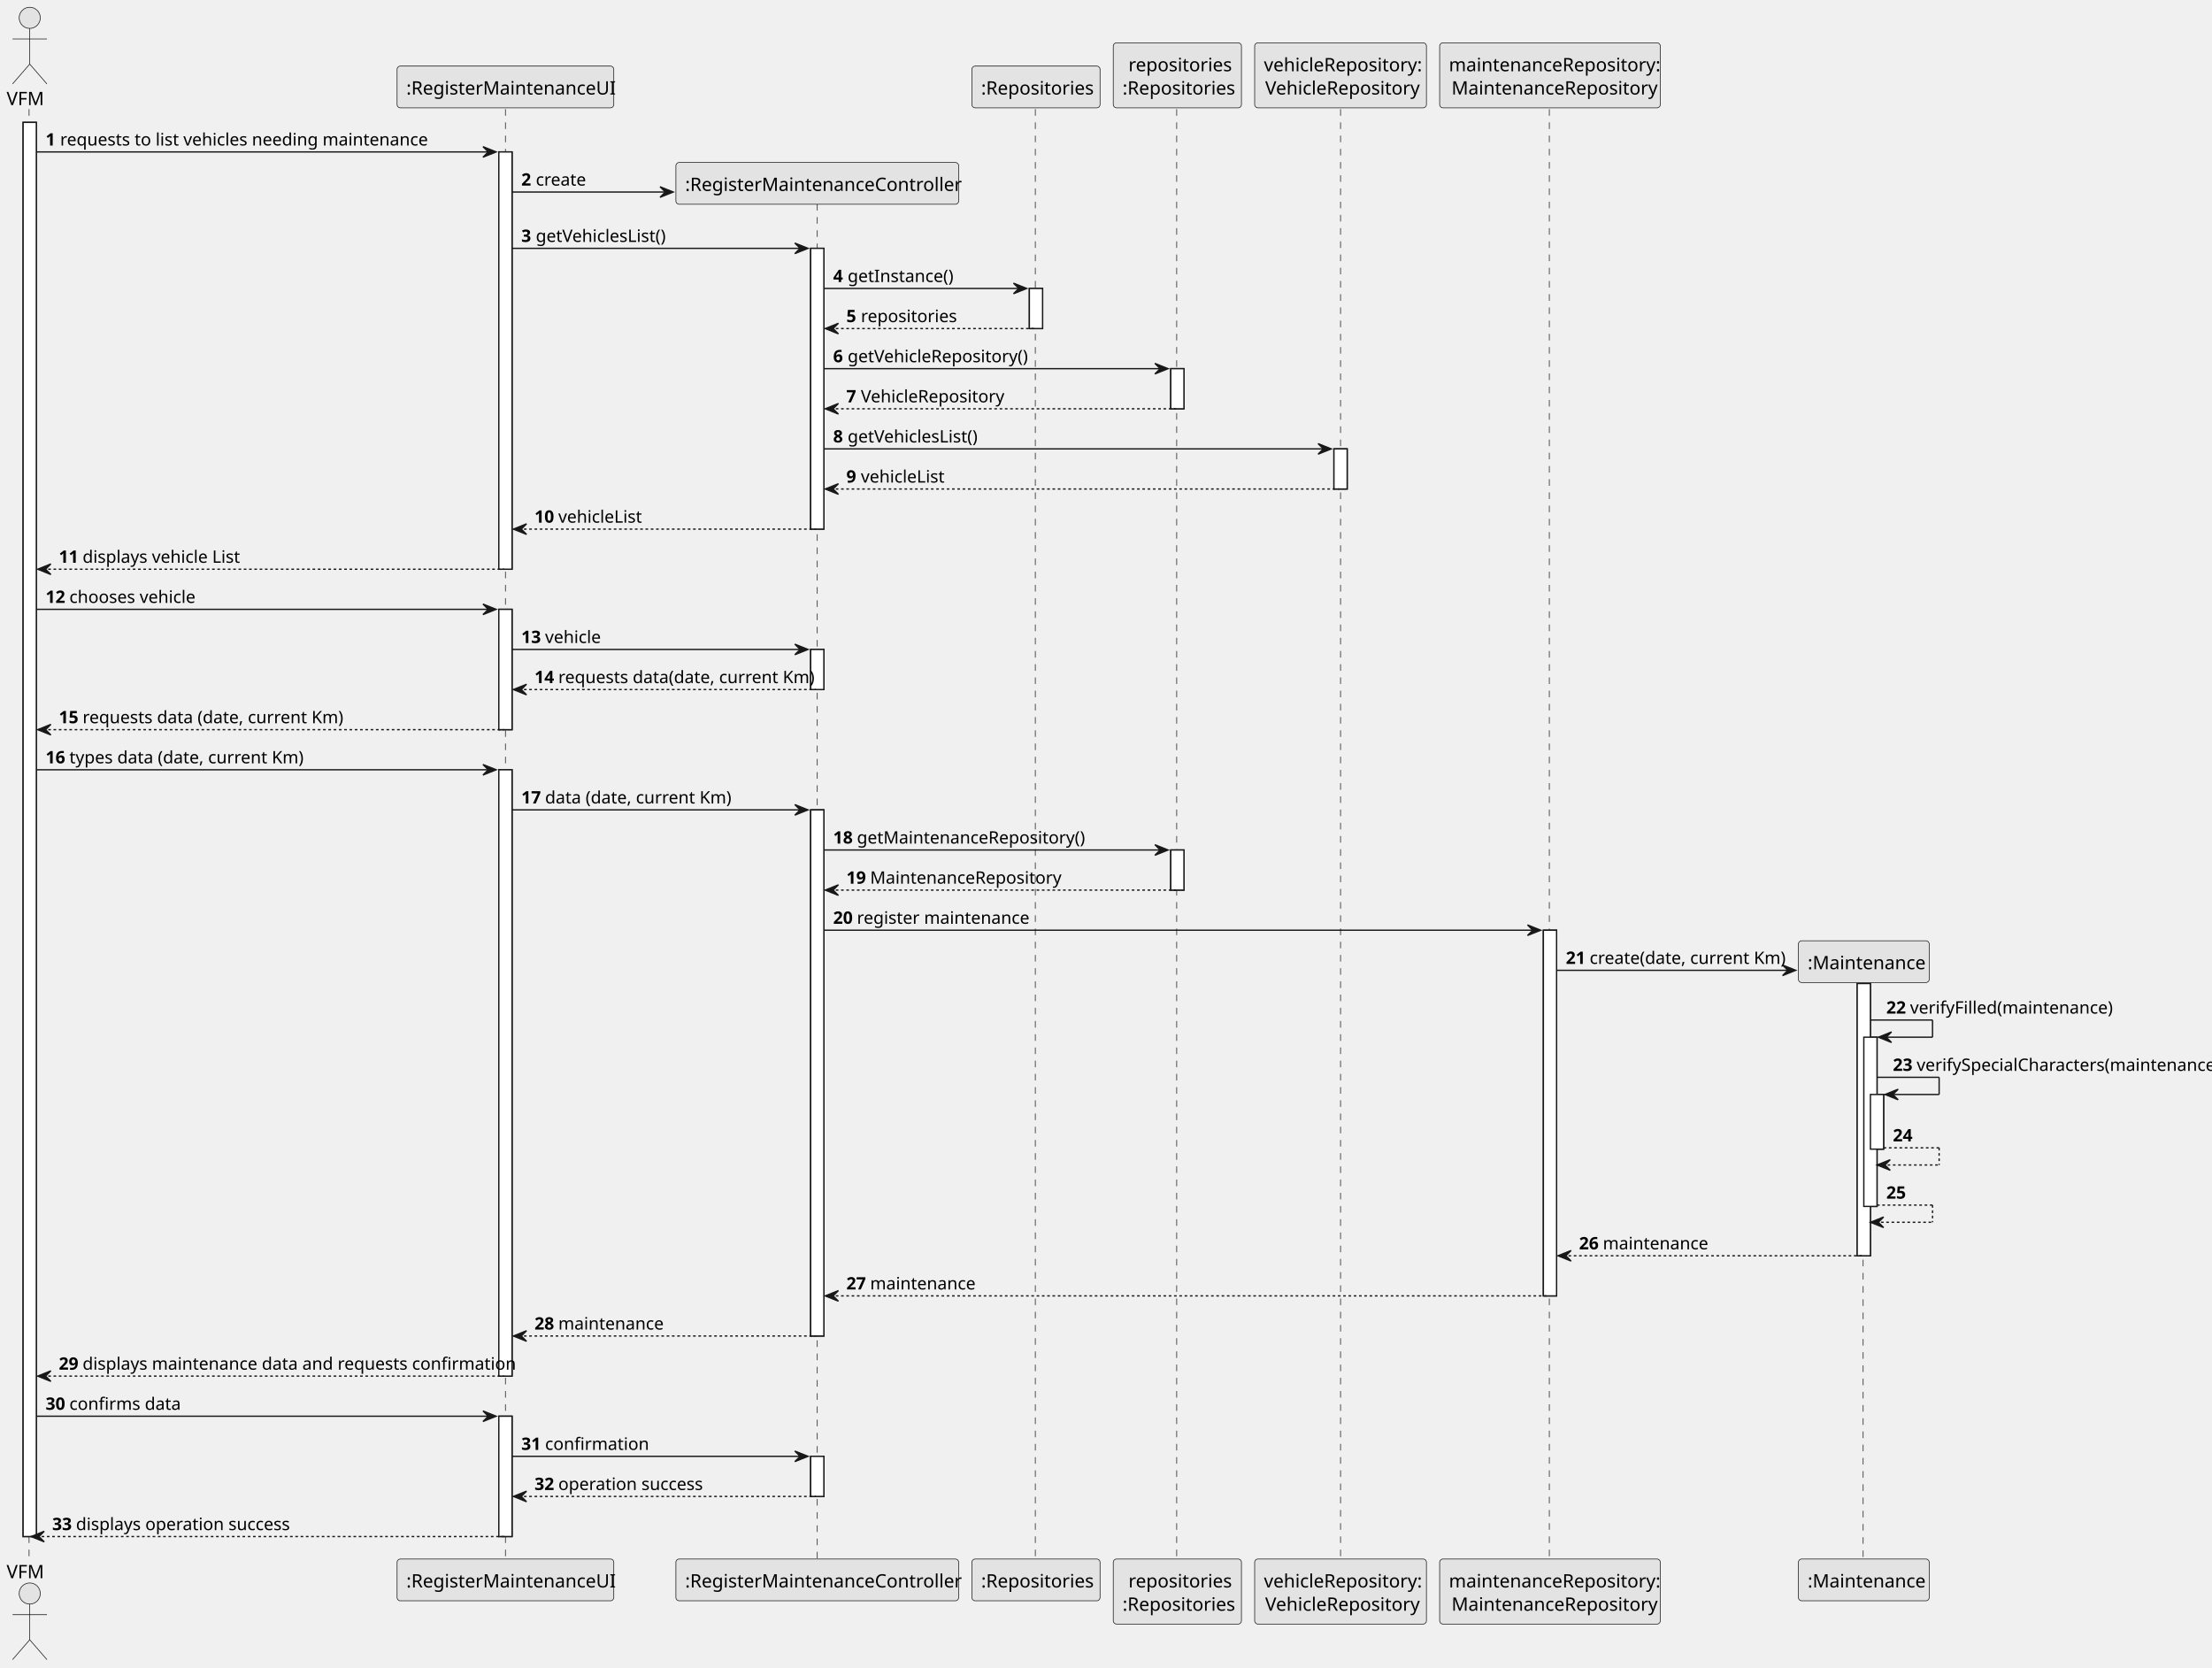
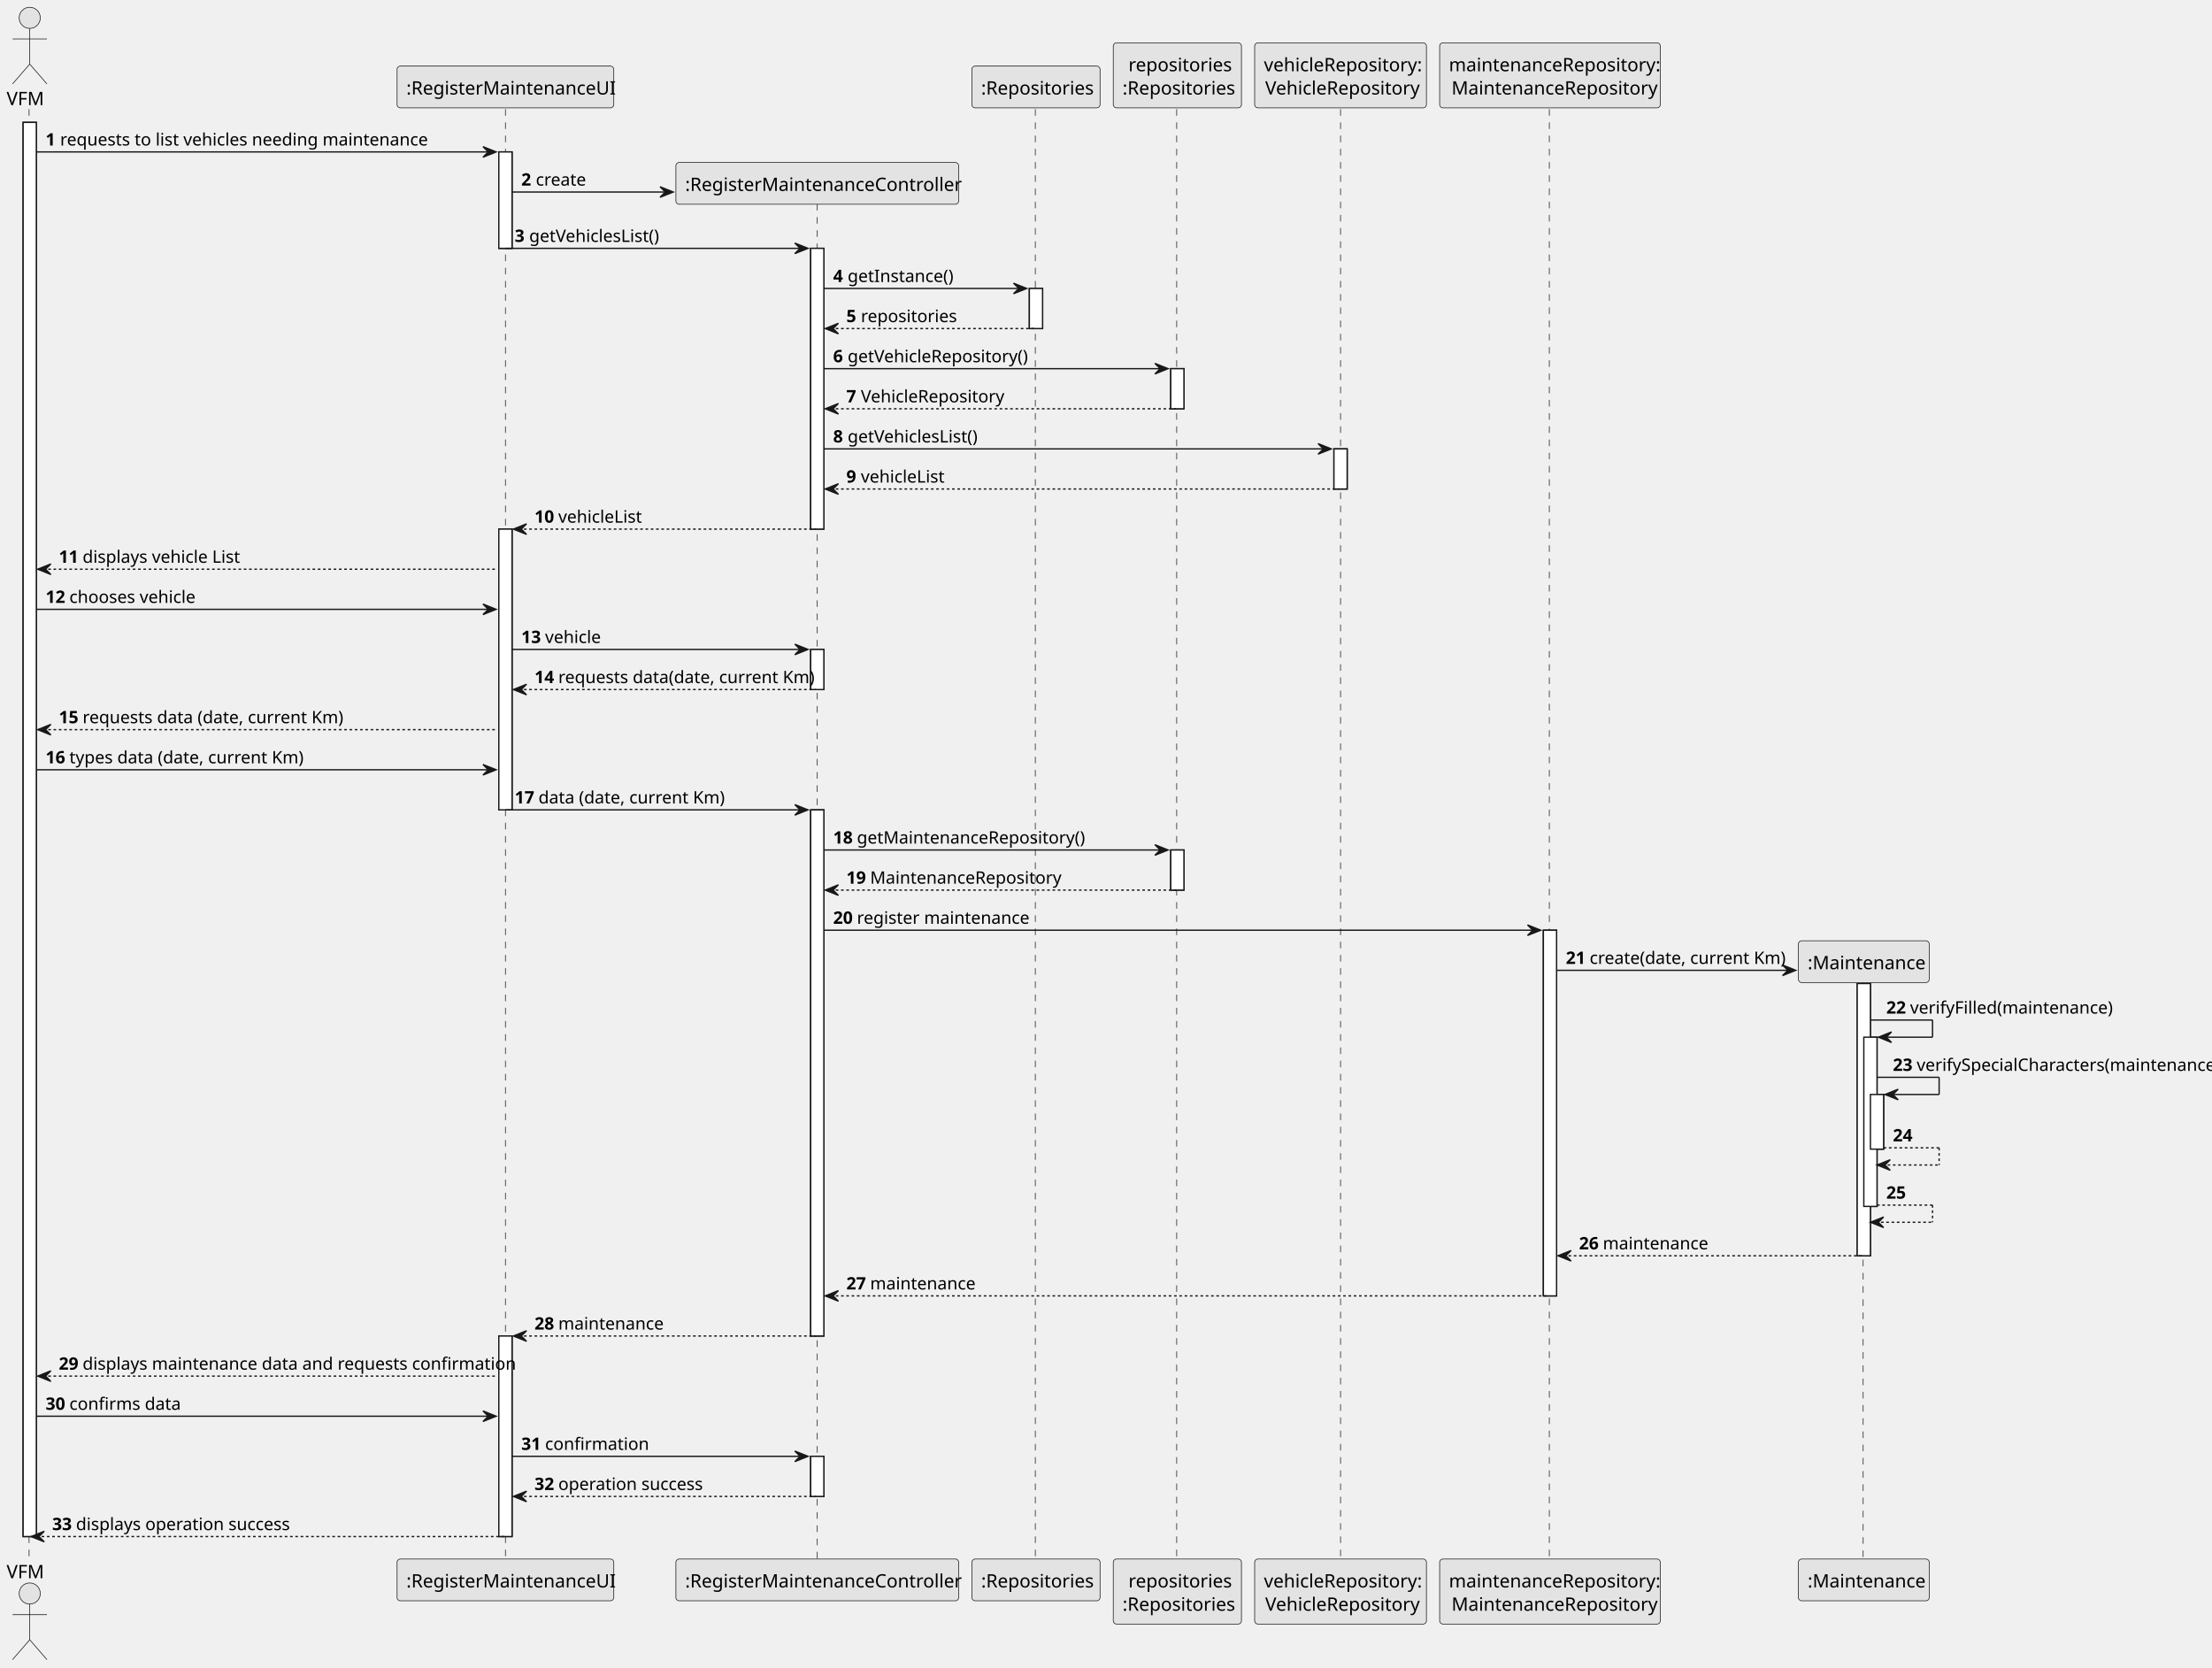
<svg xmlns="http://www.w3.org/2000/svg" contentStyleType="text/css" height="1262px" preserveAspectRatio="none" style="width:1674px;height:1262px;background:#FFFFFF;" version="1.1" viewBox="0 0 1674 1262" width="1674px" zoomAndPan="magnify">
  <defs />
  <g>
    <rect fill="#FFFFFF" height="1070.117" style="stroke:#181818;stroke-width:1.0;" width="10" x="17.5" y="92.609" />
-     <rect fill="#FFFFFF" height="315.773" style="stroke:#181818;stroke-width:1.0;" width="10" x="377.5" y="114.961" />
-     <rect fill="#FFFFFF" height="91.055" style="stroke:#181818;stroke-width:1.0;" width="10" x="377.5" y="461.086" />
-     <rect fill="#FFFFFF" height="458.828" style="stroke:#181818;stroke-width:1.0;" width="10" x="377.5" y="582.492" />
-     <rect fill="#FFFFFF" height="91.055" style="stroke:#181818;stroke-width:1.0;" width="10" x="377.5" y="1071.672" />
+     <rect fill="#FFFFFF" height="72.961" style="stroke:#181818;stroke-width:1.0;" width="10" x="377.5" y="114.961" />
+     <rect fill="#FFFFFF" height="212.461" style="stroke:#181818;stroke-width:1.0;" width="10" x="377.5" y="400.383" />
+     <rect fill="#FFFFFF" height="151.758" style="stroke:#181818;stroke-width:1.0;" width="10" x="377.5" y="1010.969" />
    <rect fill="#FFFFFF" height="212.461" style="stroke:#181818;stroke-width:1.0;" width="10" x="613.5" y="187.922" />
    <rect fill="#FFFFFF" height="30.352" style="stroke:#181818;stroke-width:1.0;" width="10" x="613.5" y="491.438" />
    <rect fill="#FFFFFF" height="398.125" style="stroke:#181818;stroke-width:1.0;" width="10" x="613.5" y="612.844" />
    <rect fill="#FFFFFF" height="30.352" style="stroke:#181818;stroke-width:1.0;" width="10" x="613.5" y="1102.023" />
    <rect fill="#FFFFFF" height="30.352" style="stroke:#181818;stroke-width:1.0;" width="10" x="779" y="218.273" />
    <rect fill="#FFFFFF" height="30.352" style="stroke:#181818;stroke-width:1.0;" width="10" x="886" y="278.977" />
    <rect fill="#FFFFFF" height="30.352" style="stroke:#181818;stroke-width:1.0;" width="10" x="886" y="643.195" />
    <rect fill="#FFFFFF" height="30.352" style="stroke:#181818;stroke-width:1.0;" width="10" x="1009.5" y="339.68" />
    <rect fill="#FFFFFF" height="276.719" style="stroke:#181818;stroke-width:1.0;" width="10" x="1168" y="703.898" />
    <rect fill="#FFFFFF" height="206.016" style="stroke:#181818;stroke-width:1.0;" width="10" x="1405.5" y="744.25" />
    <rect fill="#FFFFFF" height="128.055" style="stroke:#181818;stroke-width:1.0;" width="10" x="1410.5" y="784.859" />
    <rect fill="#FFFFFF" height="41.352" style="stroke:#181818;stroke-width:1.0;" width="10" x="1415.5" y="828.211" />
    <line style="stroke:#181818;stroke-width:0.5;stroke-dasharray:5.0,5.0;" x1="22" x2="22" y1="82.609" y2="1180.727" />
    <line style="stroke:#181818;stroke-width:0.5;stroke-dasharray:5.0,5.0;" x1="382.5" x2="382.5" y1="82.609" y2="1180.727" />
    <line style="stroke:#181818;stroke-width:0.5;stroke-dasharray:5.0,5.0;" x1="618.5" x2="618.5" y1="154.266" y2="1180.727" />
    <line style="stroke:#181818;stroke-width:0.5;stroke-dasharray:5.0,5.0;" x1="783.5" x2="783.5" y1="82.609" y2="1180.727" />
    <line style="stroke:#181818;stroke-width:0.5;stroke-dasharray:5.0,5.0;" x1="890.5" x2="890.5" y1="82.609" y2="1180.727" />
    <line style="stroke:#181818;stroke-width:0.5;stroke-dasharray:5.0,5.0;" x1="1014.5" x2="1014.5" y1="82.609" y2="1180.727" />
    <line style="stroke:#181818;stroke-width:0.5;stroke-dasharray:5.0,5.0;" x1="1172.5" x2="1172.5" y1="82.609" y2="1180.727" />
    <line style="stroke:#181818;stroke-width:0.5;stroke-dasharray:5.0,5.0;" x1="1410" x2="1410" y1="743.203" y2="1180.727" />
    <text fill="#000000" font-family="sans-serif" font-size="14" lengthAdjust="spacing" textLength="29" x="5" y="79.533">VFM</text>
    <ellipse cx="22.5" cy="13.5" fill="#E3E3E3" rx="8" ry="8" style="stroke:#181818;stroke-width:0.5;" />
    <path d="M22.5,21.5 L22.5,48.5 M9.5,29.5 L35.5,29.5 M22.5,48.5 L9.5,63.5 M22.5,48.5 L35.5,63.5 " fill="none" style="stroke:#181818;stroke-width:0.5;" />
    <text fill="#000000" font-family="sans-serif" font-size="14" lengthAdjust="spacing" textLength="29" x="5" y="1194.26">VFM</text>
    <ellipse cx="22.5" cy="1205.836" fill="#E3E3E3" rx="8" ry="8" style="stroke:#181818;stroke-width:0.5;" />
    <path d="M22.5,1213.836 L22.5,1240.836 M9.5,1221.836 L35.5,1221.836 M22.5,1240.836 L9.5,1255.836 M22.5,1240.836 L35.5,1255.836 " fill="none" style="stroke:#181818;stroke-width:0.5;" />
    <rect fill="#E3E3E3" height="31.609" rx="2.5" ry="2.5" style="stroke:#181818;stroke-width:0.5;" width="164" x="300.5" y="50" />
    <text fill="#000000" font-family="sans-serif" font-size="14" lengthAdjust="spacing" textLength="150" x="307.5" y="71.533">:RegisterMaintenanceUI</text>
    <rect fill="#E3E3E3" height="31.609" rx="2.5" ry="2.5" style="stroke:#181818;stroke-width:0.5;" width="164" x="300.5" y="1179.727" />
    <text fill="#000000" font-family="sans-serif" font-size="14" lengthAdjust="spacing" textLength="150" x="307.5" y="1201.26">:RegisterMaintenanceUI</text>
    <rect fill="#E3E3E3" height="31.609" rx="2.5" ry="2.5" style="stroke:#181818;stroke-width:0.5;" width="214" x="511.5" y="1179.727" />
    <text fill="#000000" font-family="sans-serif" font-size="14" lengthAdjust="spacing" textLength="200" x="518.5" y="1201.26">:RegisterMaintenanceController</text>
    <rect fill="#E3E3E3" height="31.609" rx="2.5" ry="2.5" style="stroke:#181818;stroke-width:0.5;" width="97" x="735.5" y="50" />
    <text fill="#000000" font-family="sans-serif" font-size="14" lengthAdjust="spacing" textLength="83" x="742.5" y="71.533">:Repositories</text>
    <rect fill="#E3E3E3" height="31.609" rx="2.5" ry="2.5" style="stroke:#181818;stroke-width:0.5;" width="97" x="735.5" y="1179.727" />
    <text fill="#000000" font-family="sans-serif" font-size="14" lengthAdjust="spacing" textLength="83" x="742.5" y="1201.26">:Repositories</text>
    <rect fill="#E3E3E3" height="49.219" rx="2.5" ry="2.5" style="stroke:#181818;stroke-width:0.5;" width="97" x="842.5" y="32.391" />
    <text fill="#000000" font-family="sans-serif" font-size="14" lengthAdjust="spacing" textLength="74" x="854" y="53.924">repositories</text>
    <text fill="#000000" font-family="sans-serif" font-size="14" lengthAdjust="spacing" textLength="83" x="849.5" y="71.533">:Repositories</text>
    <rect fill="#E3E3E3" height="49.219" rx="2.5" ry="2.5" style="stroke:#181818;stroke-width:0.5;" width="97" x="842.5" y="1179.727" />
    <text fill="#000000" font-family="sans-serif" font-size="14" lengthAdjust="spacing" textLength="74" x="854" y="1201.26">repositories</text>
    <text fill="#000000" font-family="sans-serif" font-size="14" lengthAdjust="spacing" textLength="83" x="849.5" y="1218.869">:Repositories</text>
    <rect fill="#E3E3E3" height="49.219" rx="2.5" ry="2.5" style="stroke:#181818;stroke-width:0.5;" width="130" x="949.5" y="32.391" />
    <text fill="#000000" font-family="sans-serif" font-size="14" lengthAdjust="spacing" textLength="116" x="956.5" y="53.924">vehicleRepository:</text>
    <text fill="#000000" font-family="sans-serif" font-size="14" lengthAdjust="spacing" textLength="114" x="957.5" y="71.533">VehicleRepository</text>
    <rect fill="#E3E3E3" height="49.219" rx="2.5" ry="2.5" style="stroke:#181818;stroke-width:0.5;" width="130" x="949.5" y="1179.727" />
    <text fill="#000000" font-family="sans-serif" font-size="14" lengthAdjust="spacing" textLength="116" x="956.5" y="1201.26">vehicleRepository:</text>
    <text fill="#000000" font-family="sans-serif" font-size="14" lengthAdjust="spacing" textLength="114" x="957.5" y="1218.869">VehicleRepository</text>
    <rect fill="#E3E3E3" height="49.219" rx="2.5" ry="2.5" style="stroke:#181818;stroke-width:0.5;" width="167" x="1089.5" y="32.391" />
    <text fill="#000000" font-family="sans-serif" font-size="14" lengthAdjust="spacing" textLength="153" x="1096.5" y="53.924">maintenanceRepository:</text>
    <text fill="#000000" font-family="sans-serif" font-size="14" lengthAdjust="spacing" textLength="149" x="1098.5" y="71.533">MaintenanceRepository</text>
    <rect fill="#E3E3E3" height="49.219" rx="2.5" ry="2.5" style="stroke:#181818;stroke-width:0.5;" width="167" x="1089.5" y="1179.727" />
    <text fill="#000000" font-family="sans-serif" font-size="14" lengthAdjust="spacing" textLength="153" x="1096.5" y="1201.26">maintenanceRepository:</text>
    <text fill="#000000" font-family="sans-serif" font-size="14" lengthAdjust="spacing" textLength="149" x="1098.5" y="1218.869">MaintenanceRepository</text>
    <rect fill="#E3E3E3" height="31.609" rx="2.5" ry="2.5" style="stroke:#181818;stroke-width:0.5;" width="99" x="1361" y="1179.727" />
    <text fill="#000000" font-family="sans-serif" font-size="14" lengthAdjust="spacing" textLength="85" x="1368" y="1201.26">:Maintenance</text>
    <rect fill="#FFFFFF" height="1070.117" style="stroke:#181818;stroke-width:1.0;" width="10" x="17.5" y="92.609" />
-     <rect fill="#FFFFFF" height="315.773" style="stroke:#181818;stroke-width:1.0;" width="10" x="377.5" y="114.961" />
-     <rect fill="#FFFFFF" height="91.055" style="stroke:#181818;stroke-width:1.0;" width="10" x="377.5" y="461.086" />
-     <rect fill="#FFFFFF" height="458.828" style="stroke:#181818;stroke-width:1.0;" width="10" x="377.5" y="582.492" />
-     <rect fill="#FFFFFF" height="91.055" style="stroke:#181818;stroke-width:1.0;" width="10" x="377.5" y="1071.672" />
+     <rect fill="#FFFFFF" height="72.961" style="stroke:#181818;stroke-width:1.0;" width="10" x="377.5" y="114.961" />
+     <rect fill="#FFFFFF" height="212.461" style="stroke:#181818;stroke-width:1.0;" width="10" x="377.5" y="400.383" />
+     <rect fill="#FFFFFF" height="151.758" style="stroke:#181818;stroke-width:1.0;" width="10" x="377.5" y="1010.969" />
    <rect fill="#FFFFFF" height="212.461" style="stroke:#181818;stroke-width:1.0;" width="10" x="613.5" y="187.922" />
    <rect fill="#FFFFFF" height="30.352" style="stroke:#181818;stroke-width:1.0;" width="10" x="613.5" y="491.438" />
    <rect fill="#FFFFFF" height="398.125" style="stroke:#181818;stroke-width:1.0;" width="10" x="613.5" y="612.844" />
    <rect fill="#FFFFFF" height="30.352" style="stroke:#181818;stroke-width:1.0;" width="10" x="613.5" y="1102.023" />
    <rect fill="#FFFFFF" height="30.352" style="stroke:#181818;stroke-width:1.0;" width="10" x="779" y="218.273" />
    <rect fill="#FFFFFF" height="30.352" style="stroke:#181818;stroke-width:1.0;" width="10" x="886" y="278.977" />
    <rect fill="#FFFFFF" height="30.352" style="stroke:#181818;stroke-width:1.0;" width="10" x="886" y="643.195" />
    <rect fill="#FFFFFF" height="30.352" style="stroke:#181818;stroke-width:1.0;" width="10" x="1009.5" y="339.68" />
    <rect fill="#FFFFFF" height="276.719" style="stroke:#181818;stroke-width:1.0;" width="10" x="1168" y="703.898" />
    <rect fill="#FFFFFF" height="206.016" style="stroke:#181818;stroke-width:1.0;" width="10" x="1405.5" y="744.25" />
    <rect fill="#FFFFFF" height="128.055" style="stroke:#181818;stroke-width:1.0;" width="10" x="1410.5" y="784.859" />
    <rect fill="#FFFFFF" height="41.352" style="stroke:#181818;stroke-width:1.0;" width="10" x="1415.5" y="828.211" />
    <polygon fill="#181818" points="365.5,110.961,375.5,114.961,365.5,118.961,369.5,114.961" style="stroke:#181818;stroke-width:1.0;" />
    <line style="stroke:#181818;stroke-width:1.0;" x1="27.5" x2="371.5" y1="114.961" y2="114.961" />
    <text fill="#000000" font-family="sans-serif" font-size="13" font-weight="bold" lengthAdjust="spacing" textLength="7" x="34.5" y="110.105">1</text>
    <text fill="#000000" font-family="sans-serif" font-size="13" lengthAdjust="spacing" textLength="263" x="45.5" y="110.105">requests to list vehicles needing maintenance</text>
    <polygon fill="#181818" points="499.5,141.312,509.5,145.312,499.5,149.312,503.5,145.312" style="stroke:#181818;stroke-width:1.0;" />
    <line style="stroke:#181818;stroke-width:1.0;" x1="387.5" x2="505.5" y1="145.312" y2="145.312" />
    <text fill="#000000" font-family="sans-serif" font-size="13" font-weight="bold" lengthAdjust="spacing" textLength="7" x="394.5" y="140.456">2</text>
    <text fill="#000000" font-family="sans-serif" font-size="13" lengthAdjust="spacing" textLength="36" x="405.5" y="140.456">create</text>
    <rect fill="#E3E3E3" height="31.609" rx="2.5" ry="2.5" style="stroke:#181818;stroke-width:0.5;" width="214" x="511.5" y="122.961" />
    <text fill="#000000" font-family="sans-serif" font-size="14" lengthAdjust="spacing" textLength="200" x="518.5" y="144.494">:RegisterMaintenanceController</text>
    <polygon fill="#181818" points="601.5,183.922,611.5,187.922,601.5,191.922,605.5,187.922" style="stroke:#181818;stroke-width:1.0;" />
-     <line style="stroke:#181818;stroke-width:1.0;" x1="387.5" x2="607.5" y1="187.922" y2="187.922" />
-     <text fill="#000000" font-family="sans-serif" font-size="13" font-weight="bold" lengthAdjust="spacing" textLength="7" x="394.5" y="183.065">3</text>
-     <text fill="#000000" font-family="sans-serif" font-size="13" lengthAdjust="spacing" textLength="97" x="405.5" y="183.065">getVehiclesList()</text>
+     <line style="stroke:#181818;stroke-width:1.0;" x1="382.5" x2="607.5" y1="187.922" y2="187.922" />
+     <text fill="#000000" font-family="sans-serif" font-size="13" font-weight="bold" lengthAdjust="spacing" textLength="7" x="389.5" y="183.065">3</text>
+     <text fill="#000000" font-family="sans-serif" font-size="13" lengthAdjust="spacing" textLength="97" x="400.5" y="183.065">getVehiclesList()</text>
    <polygon fill="#181818" points="767,214.273,777,218.273,767,222.273,771,218.273" style="stroke:#181818;stroke-width:1.0;" />
    <line style="stroke:#181818;stroke-width:1.0;" x1="623.5" x2="773" y1="218.273" y2="218.273" />
    <text fill="#000000" font-family="sans-serif" font-size="13" font-weight="bold" lengthAdjust="spacing" textLength="7" x="630.5" y="213.417">4</text>
    <text fill="#000000" font-family="sans-serif" font-size="13" lengthAdjust="spacing" textLength="75" x="641.5" y="213.417">getInstance()</text>
    <polygon fill="#181818" points="634.5,244.625,624.5,248.625,634.5,252.625,630.5,248.625" style="stroke:#181818;stroke-width:1.0;" />
    <line style="stroke:#181818;stroke-width:1.0;stroke-dasharray:2.0,2.0;" x1="628.5" x2="783" y1="248.625" y2="248.625" />
    <text fill="#000000" font-family="sans-serif" font-size="13" font-weight="bold" lengthAdjust="spacing" textLength="7" x="640.5" y="243.769">5</text>
    <text fill="#000000" font-family="sans-serif" font-size="13" lengthAdjust="spacing" textLength="67" x="651.5" y="243.769">repositories</text>
    <polygon fill="#181818" points="874,274.977,884,278.977,874,282.977,878,278.977" style="stroke:#181818;stroke-width:1.0;" />
    <line style="stroke:#181818;stroke-width:1.0;" x1="623.5" x2="880" y1="278.977" y2="278.977" />
    <text fill="#000000" font-family="sans-serif" font-size="13" font-weight="bold" lengthAdjust="spacing" textLength="7" x="630.5" y="274.12">6</text>
    <text fill="#000000" font-family="sans-serif" font-size="13" lengthAdjust="spacing" textLength="131" x="641.5" y="274.12">getVehicleRepository()</text>
    <polygon fill="#181818" points="634.5,305.328,624.5,309.328,634.5,313.328,630.5,309.328" style="stroke:#181818;stroke-width:1.0;" />
    <line style="stroke:#181818;stroke-width:1.0;stroke-dasharray:2.0,2.0;" x1="628.5" x2="890" y1="309.328" y2="309.328" />
    <text fill="#000000" font-family="sans-serif" font-size="13" font-weight="bold" lengthAdjust="spacing" textLength="7" x="640.5" y="304.472">7</text>
    <text fill="#000000" font-family="sans-serif" font-size="13" lengthAdjust="spacing" textLength="105" x="651.5" y="304.472">VehicleRepository</text>
    <polygon fill="#181818" points="997.5,335.68,1007.5,339.68,997.5,343.68,1001.5,339.68" style="stroke:#181818;stroke-width:1.0;" />
    <line style="stroke:#181818;stroke-width:1.0;" x1="623.5" x2="1003.5" y1="339.68" y2="339.68" />
    <text fill="#000000" font-family="sans-serif" font-size="13" font-weight="bold" lengthAdjust="spacing" textLength="7" x="630.5" y="334.823">8</text>
    <text fill="#000000" font-family="sans-serif" font-size="13" lengthAdjust="spacing" textLength="97" x="641.5" y="334.823">getVehiclesList()</text>
    <polygon fill="#181818" points="634.5,366.031,624.5,370.031,634.5,374.031,630.5,370.031" style="stroke:#181818;stroke-width:1.0;" />
    <line style="stroke:#181818;stroke-width:1.0;stroke-dasharray:2.0,2.0;" x1="628.5" x2="1013.5" y1="370.031" y2="370.031" />
    <text fill="#000000" font-family="sans-serif" font-size="13" font-weight="bold" lengthAdjust="spacing" textLength="7" x="640.5" y="365.175">9</text>
    <text fill="#000000" font-family="sans-serif" font-size="13" lengthAdjust="spacing" textLength="60" x="651.5" y="365.175">vehicleList</text>
    <polygon fill="#181818" points="398.5,396.383,388.5,400.383,398.5,404.383,394.5,400.383" style="stroke:#181818;stroke-width:1.0;" />
    <line style="stroke:#181818;stroke-width:1.0;stroke-dasharray:2.0,2.0;" x1="392.5" x2="617.5" y1="400.383" y2="400.383" />
    <text fill="#000000" font-family="sans-serif" font-size="13" font-weight="bold" lengthAdjust="spacing" textLength="14" x="404.5" y="395.526">10</text>
    <text fill="#000000" font-family="sans-serif" font-size="13" lengthAdjust="spacing" textLength="60" x="422.5" y="395.526">vehicleList</text>
    <polygon fill="#181818" points="38.5,426.734,28.5,430.734,38.5,434.734,34.5,430.734" style="stroke:#181818;stroke-width:1.0;" />
-     <line style="stroke:#181818;stroke-width:1.0;stroke-dasharray:2.0,2.0;" x1="32.5" x2="381.5" y1="430.734" y2="430.734" />
+     <line style="stroke:#181818;stroke-width:1.0;stroke-dasharray:2.0,2.0;" x1="32.5" x2="376.5" y1="430.734" y2="430.734" />
    <text fill="#000000" font-family="sans-serif" font-size="13" font-weight="bold" lengthAdjust="spacing" textLength="14" x="44.5" y="425.878">11</text>
    <text fill="#000000" font-family="sans-serif" font-size="13" lengthAdjust="spacing" textLength="116" x="62.5" y="425.878">displays vehicle List</text>
    <polygon fill="#181818" points="365.5,457.086,375.5,461.086,365.5,465.086,369.5,461.086" style="stroke:#181818;stroke-width:1.0;" />
    <line style="stroke:#181818;stroke-width:1.0;" x1="27.5" x2="371.5" y1="461.086" y2="461.086" />
    <text fill="#000000" font-family="sans-serif" font-size="13" font-weight="bold" lengthAdjust="spacing" textLength="14" x="34.5" y="456.229">12</text>
    <text fill="#000000" font-family="sans-serif" font-size="13" lengthAdjust="spacing" textLength="92" x="52.5" y="456.229">chooses vehicle</text>
    <polygon fill="#181818" points="601.5,487.438,611.5,491.438,601.5,495.438,605.5,491.438" style="stroke:#181818;stroke-width:1.0;" />
    <line style="stroke:#181818;stroke-width:1.0;" x1="387.5" x2="607.5" y1="491.438" y2="491.438" />
    <text fill="#000000" font-family="sans-serif" font-size="13" font-weight="bold" lengthAdjust="spacing" textLength="14" x="394.5" y="486.581">13</text>
    <text fill="#000000" font-family="sans-serif" font-size="13" lengthAdjust="spacing" textLength="39" x="412.5" y="486.581">vehicle</text>
    <polygon fill="#181818" points="398.5,517.789,388.5,521.789,398.5,525.789,394.5,521.789" style="stroke:#181818;stroke-width:1.0;" />
    <line style="stroke:#181818;stroke-width:1.0;stroke-dasharray:2.0,2.0;" x1="392.5" x2="617.5" y1="521.789" y2="521.789" />
    <text fill="#000000" font-family="sans-serif" font-size="13" font-weight="bold" lengthAdjust="spacing" textLength="14" x="404.5" y="516.933">14</text>
    <text fill="#000000" font-family="sans-serif" font-size="13" lengthAdjust="spacing" textLength="184" x="422.5" y="516.933">requests data(date, current Km)</text>
    <polygon fill="#181818" points="38.5,548.141,28.5,552.141,38.5,556.141,34.5,552.141" style="stroke:#181818;stroke-width:1.0;" />
-     <line style="stroke:#181818;stroke-width:1.0;stroke-dasharray:2.0,2.0;" x1="32.5" x2="381.5" y1="552.141" y2="552.141" />
+     <line style="stroke:#181818;stroke-width:1.0;stroke-dasharray:2.0,2.0;" x1="32.5" x2="376.5" y1="552.141" y2="552.141" />
    <text fill="#000000" font-family="sans-serif" font-size="13" font-weight="bold" lengthAdjust="spacing" textLength="14" x="44.5" y="547.284">15</text>
    <text fill="#000000" font-family="sans-serif" font-size="13" lengthAdjust="spacing" textLength="188" x="62.5" y="547.284">requests data (date, current Km)</text>
    <polygon fill="#181818" points="365.5,578.492,375.5,582.492,365.5,586.492,369.5,582.492" style="stroke:#181818;stroke-width:1.0;" />
    <line style="stroke:#181818;stroke-width:1.0;" x1="27.5" x2="371.5" y1="582.492" y2="582.492" />
    <text fill="#000000" font-family="sans-serif" font-size="13" font-weight="bold" lengthAdjust="spacing" textLength="14" x="34.5" y="577.636">16</text>
    <text fill="#000000" font-family="sans-serif" font-size="13" lengthAdjust="spacing" textLength="170" x="52.5" y="577.636">types data (date, current Km)</text>
    <polygon fill="#181818" points="601.5,608.844,611.5,612.844,601.5,616.844,605.5,612.844" style="stroke:#181818;stroke-width:1.0;" />
-     <line style="stroke:#181818;stroke-width:1.0;" x1="387.5" x2="607.5" y1="612.844" y2="612.844" />
-     <text fill="#000000" font-family="sans-serif" font-size="13" font-weight="bold" lengthAdjust="spacing" textLength="14" x="394.5" y="607.987">17</text>
-     <text fill="#000000" font-family="sans-serif" font-size="13" lengthAdjust="spacing" textLength="134" x="412.5" y="607.987">data (date, current Km)</text>
+     <line style="stroke:#181818;stroke-width:1.0;" x1="382.5" x2="607.5" y1="612.844" y2="612.844" />
+     <text fill="#000000" font-family="sans-serif" font-size="13" font-weight="bold" lengthAdjust="spacing" textLength="14" x="389.5" y="607.987">17</text>
+     <text fill="#000000" font-family="sans-serif" font-size="13" lengthAdjust="spacing" textLength="134" x="407.5" y="607.987">data (date, current Km)</text>
    <polygon fill="#181818" points="874,639.195,884,643.195,874,647.195,878,643.195" style="stroke:#181818;stroke-width:1.0;" />
    <line style="stroke:#181818;stroke-width:1.0;" x1="623.5" x2="880" y1="643.195" y2="643.195" />
    <text fill="#000000" font-family="sans-serif" font-size="13" font-weight="bold" lengthAdjust="spacing" textLength="14" x="630.5" y="638.339">18</text>
    <text fill="#000000" font-family="sans-serif" font-size="13" lengthAdjust="spacing" textLength="162" x="648.5" y="638.339">getMaintenanceRepository()</text>
    <polygon fill="#181818" points="634.5,669.547,624.5,673.547,634.5,677.547,630.5,673.547" style="stroke:#181818;stroke-width:1.0;" />
    <line style="stroke:#181818;stroke-width:1.0;stroke-dasharray:2.0,2.0;" x1="628.5" x2="890" y1="673.547" y2="673.547" />
    <text fill="#000000" font-family="sans-serif" font-size="13" font-weight="bold" lengthAdjust="spacing" textLength="14" x="640.5" y="668.69">19</text>
    <text fill="#000000" font-family="sans-serif" font-size="13" lengthAdjust="spacing" textLength="136" x="658.5" y="668.69">MaintenanceRepository</text>
    <polygon fill="#181818" points="1156,699.898,1166,703.898,1156,707.898,1160,703.898" style="stroke:#181818;stroke-width:1.0;" />
    <line style="stroke:#181818;stroke-width:1.0;" x1="623.5" x2="1162" y1="703.898" y2="703.898" />
    <text fill="#000000" font-family="sans-serif" font-size="13" font-weight="bold" lengthAdjust="spacing" textLength="14" x="630.5" y="699.042">20</text>
    <text fill="#000000" font-family="sans-serif" font-size="13" lengthAdjust="spacing" textLength="121" x="648.5" y="699.042">register maintenance</text>
    <polygon fill="#181818" points="1349,730.25,1359,734.25,1349,738.25,1353,734.25" style="stroke:#181818;stroke-width:1.0;" />
    <line style="stroke:#181818;stroke-width:1.0;" x1="1178" x2="1355" y1="734.25" y2="734.25" />
    <text fill="#000000" font-family="sans-serif" font-size="13" font-weight="bold" lengthAdjust="spacing" textLength="14" x="1185" y="729.394">21</text>
    <text fill="#000000" font-family="sans-serif" font-size="13" lengthAdjust="spacing" textLength="141" x="1203" y="729.394">create(date, current Km)</text>
    <rect fill="#E3E3E3" height="31.609" rx="2.5" ry="2.5" style="stroke:#181818;stroke-width:0.5;" width="99" x="1361" y="711.898" />
    <text fill="#000000" font-family="sans-serif" font-size="14" lengthAdjust="spacing" textLength="85" x="1368" y="733.432">:Maintenance</text>
    <line style="stroke:#181818;stroke-width:1.0;" x1="1415.5" x2="1462.5" y1="771.859" y2="771.859" />
    <line style="stroke:#181818;stroke-width:1.0;" x1="1462.5" x2="1462.5" y1="771.859" y2="784.859" />
    <line style="stroke:#181818;stroke-width:1.0;" x1="1421.5" x2="1462.5" y1="784.859" y2="784.859" />
    <polygon fill="#181818" points="1431.5,780.859,1421.5,784.859,1431.5,788.859,1427.5,784.859" style="stroke:#181818;stroke-width:1.0;" />
    <text fill="#000000" font-family="sans-serif" font-size="13" font-weight="bold" lengthAdjust="spacing" textLength="14" x="1427.5" y="767.003">22</text>
    <text fill="#000000" font-family="sans-serif" font-size="13" lengthAdjust="spacing" textLength="142" x="1445.5" y="767.003">verifyFilled(maintenance)</text>
    <line style="stroke:#181818;stroke-width:1.0;" x1="1420.5" x2="1467.5" y1="815.211" y2="815.211" />
    <line style="stroke:#181818;stroke-width:1.0;" x1="1467.5" x2="1467.5" y1="815.211" y2="828.211" />
    <line style="stroke:#181818;stroke-width:1.0;" x1="1426.5" x2="1467.5" y1="828.211" y2="828.211" />
    <polygon fill="#181818" points="1436.5,824.211,1426.5,828.211,1436.5,832.211,1432.5,828.211" style="stroke:#181818;stroke-width:1.0;" />
    <text fill="#000000" font-family="sans-serif" font-size="13" font-weight="bold" lengthAdjust="spacing" textLength="14" x="1432.5" y="810.355">23</text>
    <text fill="#000000" font-family="sans-serif" font-size="13" lengthAdjust="spacing" textLength="217" x="1450.5" y="810.355">verifySpecialCharacters(maintenance)</text>
    <line style="stroke:#181818;stroke-width:1.0;stroke-dasharray:2.0,2.0;" x1="1425.5" x2="1467.5" y1="868.562" y2="868.562" />
    <line style="stroke:#181818;stroke-width:1.0;stroke-dasharray:2.0,2.0;" x1="1467.5" x2="1467.5" y1="868.562" y2="881.562" />
    <line style="stroke:#181818;stroke-width:1.0;stroke-dasharray:2.0,2.0;" x1="1420.5" x2="1467.5" y1="881.562" y2="881.562" />
    <polygon fill="#181818" points="1430.5,877.562,1420.5,881.562,1430.5,885.562,1426.5,881.562" style="stroke:#181818;stroke-width:1.0;" />
    <text fill="#000000" font-family="sans-serif" font-size="13" font-weight="bold" lengthAdjust="spacing" textLength="14" x="1432.5" y="863.706">24</text>
    <text fill="#000000" font-family="sans-serif" font-size="13" lengthAdjust="spacing" textLength="4" x="1450.5" y="863.706"> </text>
    <line style="stroke:#181818;stroke-width:1.0;stroke-dasharray:2.0,2.0;" x1="1420.5" x2="1462.5" y1="911.914" y2="911.914" />
    <line style="stroke:#181818;stroke-width:1.0;stroke-dasharray:2.0,2.0;" x1="1462.5" x2="1462.5" y1="911.914" y2="924.914" />
    <line style="stroke:#181818;stroke-width:1.0;stroke-dasharray:2.0,2.0;" x1="1415.5" x2="1462.5" y1="924.914" y2="924.914" />
    <polygon fill="#181818" points="1425.5,920.914,1415.5,924.914,1425.5,928.914,1421.5,924.914" style="stroke:#181818;stroke-width:1.0;" />
    <text fill="#000000" font-family="sans-serif" font-size="13" font-weight="bold" lengthAdjust="spacing" textLength="14" x="1427.5" y="907.058">25</text>
    <text fill="#000000" font-family="sans-serif" font-size="13" lengthAdjust="spacing" textLength="4" x="1445.5" y="907.058"> </text>
    <polygon fill="#181818" points="1189,946.266,1179,950.266,1189,954.266,1185,950.266" style="stroke:#181818;stroke-width:1.0;" />
    <line style="stroke:#181818;stroke-width:1.0;stroke-dasharray:2.0,2.0;" x1="1183" x2="1409.5" y1="950.266" y2="950.266" />
    <text fill="#000000" font-family="sans-serif" font-size="13" font-weight="bold" lengthAdjust="spacing" textLength="14" x="1195" y="945.409">26</text>
    <text fill="#000000" font-family="sans-serif" font-size="13" lengthAdjust="spacing" textLength="74" x="1213" y="945.409">maintenance</text>
    <polygon fill="#181818" points="634.5,976.617,624.5,980.617,634.5,984.617,630.5,980.617" style="stroke:#181818;stroke-width:1.0;" />
    <line style="stroke:#181818;stroke-width:1.0;stroke-dasharray:2.0,2.0;" x1="628.5" x2="1172" y1="980.617" y2="980.617" />
    <text fill="#000000" font-family="sans-serif" font-size="13" font-weight="bold" lengthAdjust="spacing" textLength="14" x="640.5" y="975.761">27</text>
    <text fill="#000000" font-family="sans-serif" font-size="13" lengthAdjust="spacing" textLength="74" x="658.5" y="975.761">maintenance</text>
    <polygon fill="#181818" points="398.5,1006.969,388.5,1010.969,398.5,1014.969,394.5,1010.969" style="stroke:#181818;stroke-width:1.0;" />
    <line style="stroke:#181818;stroke-width:1.0;stroke-dasharray:2.0,2.0;" x1="392.5" x2="617.5" y1="1010.969" y2="1010.969" />
    <text fill="#000000" font-family="sans-serif" font-size="13" font-weight="bold" lengthAdjust="spacing" textLength="14" x="404.5" y="1006.112">28</text>
    <text fill="#000000" font-family="sans-serif" font-size="13" lengthAdjust="spacing" textLength="74" x="422.5" y="1006.112">maintenance</text>
    <polygon fill="#181818" points="38.5,1037.32,28.5,1041.32,38.5,1045.32,34.5,1041.32" style="stroke:#181818;stroke-width:1.0;" />
-     <line style="stroke:#181818;stroke-width:1.0;stroke-dasharray:2.0,2.0;" x1="32.5" x2="381.5" y1="1041.32" y2="1041.32" />
+     <line style="stroke:#181818;stroke-width:1.0;stroke-dasharray:2.0,2.0;" x1="32.5" x2="376.5" y1="1041.32" y2="1041.32" />
    <text fill="#000000" font-family="sans-serif" font-size="13" font-weight="bold" lengthAdjust="spacing" textLength="14" x="44.5" y="1036.464">29</text>
    <text fill="#000000" font-family="sans-serif" font-size="13" lengthAdjust="spacing" textLength="308" x="62.5" y="1036.464">displays maintenance data and requests confirmation</text>
    <polygon fill="#181818" points="365.5,1067.672,375.5,1071.672,365.5,1075.672,369.5,1071.672" style="stroke:#181818;stroke-width:1.0;" />
    <line style="stroke:#181818;stroke-width:1.0;" x1="27.5" x2="371.5" y1="1071.672" y2="1071.672" />
    <text fill="#000000" font-family="sans-serif" font-size="13" font-weight="bold" lengthAdjust="spacing" textLength="14" x="34.5" y="1066.815">30</text>
    <text fill="#000000" font-family="sans-serif" font-size="13" lengthAdjust="spacing" textLength="78" x="52.5" y="1066.815">confirms data</text>
    <polygon fill="#181818" points="601.5,1098.023,611.5,1102.023,601.5,1106.023,605.5,1102.023" style="stroke:#181818;stroke-width:1.0;" />
    <line style="stroke:#181818;stroke-width:1.0;" x1="387.5" x2="607.5" y1="1102.023" y2="1102.023" />
    <text fill="#000000" font-family="sans-serif" font-size="13" font-weight="bold" lengthAdjust="spacing" textLength="14" x="394.5" y="1097.167">31</text>
    <text fill="#000000" font-family="sans-serif" font-size="13" lengthAdjust="spacing" textLength="70" x="412.5" y="1097.167">confirmation</text>
    <polygon fill="#181818" points="398.5,1128.375,388.5,1132.375,398.5,1136.375,394.5,1132.375" style="stroke:#181818;stroke-width:1.0;" />
    <line style="stroke:#181818;stroke-width:1.0;stroke-dasharray:2.0,2.0;" x1="392.5" x2="617.5" y1="1132.375" y2="1132.375" />
    <text fill="#000000" font-family="sans-serif" font-size="13" font-weight="bold" lengthAdjust="spacing" textLength="14" x="404.5" y="1127.519">32</text>
    <text fill="#000000" font-family="sans-serif" font-size="13" lengthAdjust="spacing" textLength="106" x="422.5" y="1127.519">operation success</text>
    <polygon fill="#181818" points="33.5,1158.727,23.5,1162.727,33.5,1166.727,29.5,1162.727" style="stroke:#181818;stroke-width:1.0;" />
    <line style="stroke:#181818;stroke-width:1.0;stroke-dasharray:2.0,2.0;" x1="27.5" x2="381.5" y1="1162.727" y2="1162.727" />
    <text fill="#000000" font-family="sans-serif" font-size="13" font-weight="bold" lengthAdjust="spacing" textLength="14" x="39.5" y="1157.87">33</text>
    <text fill="#000000" font-family="sans-serif" font-size="13" lengthAdjust="spacing" textLength="158" x="57.5" y="1157.87">displays operation success</text>
  </g>
</svg>
